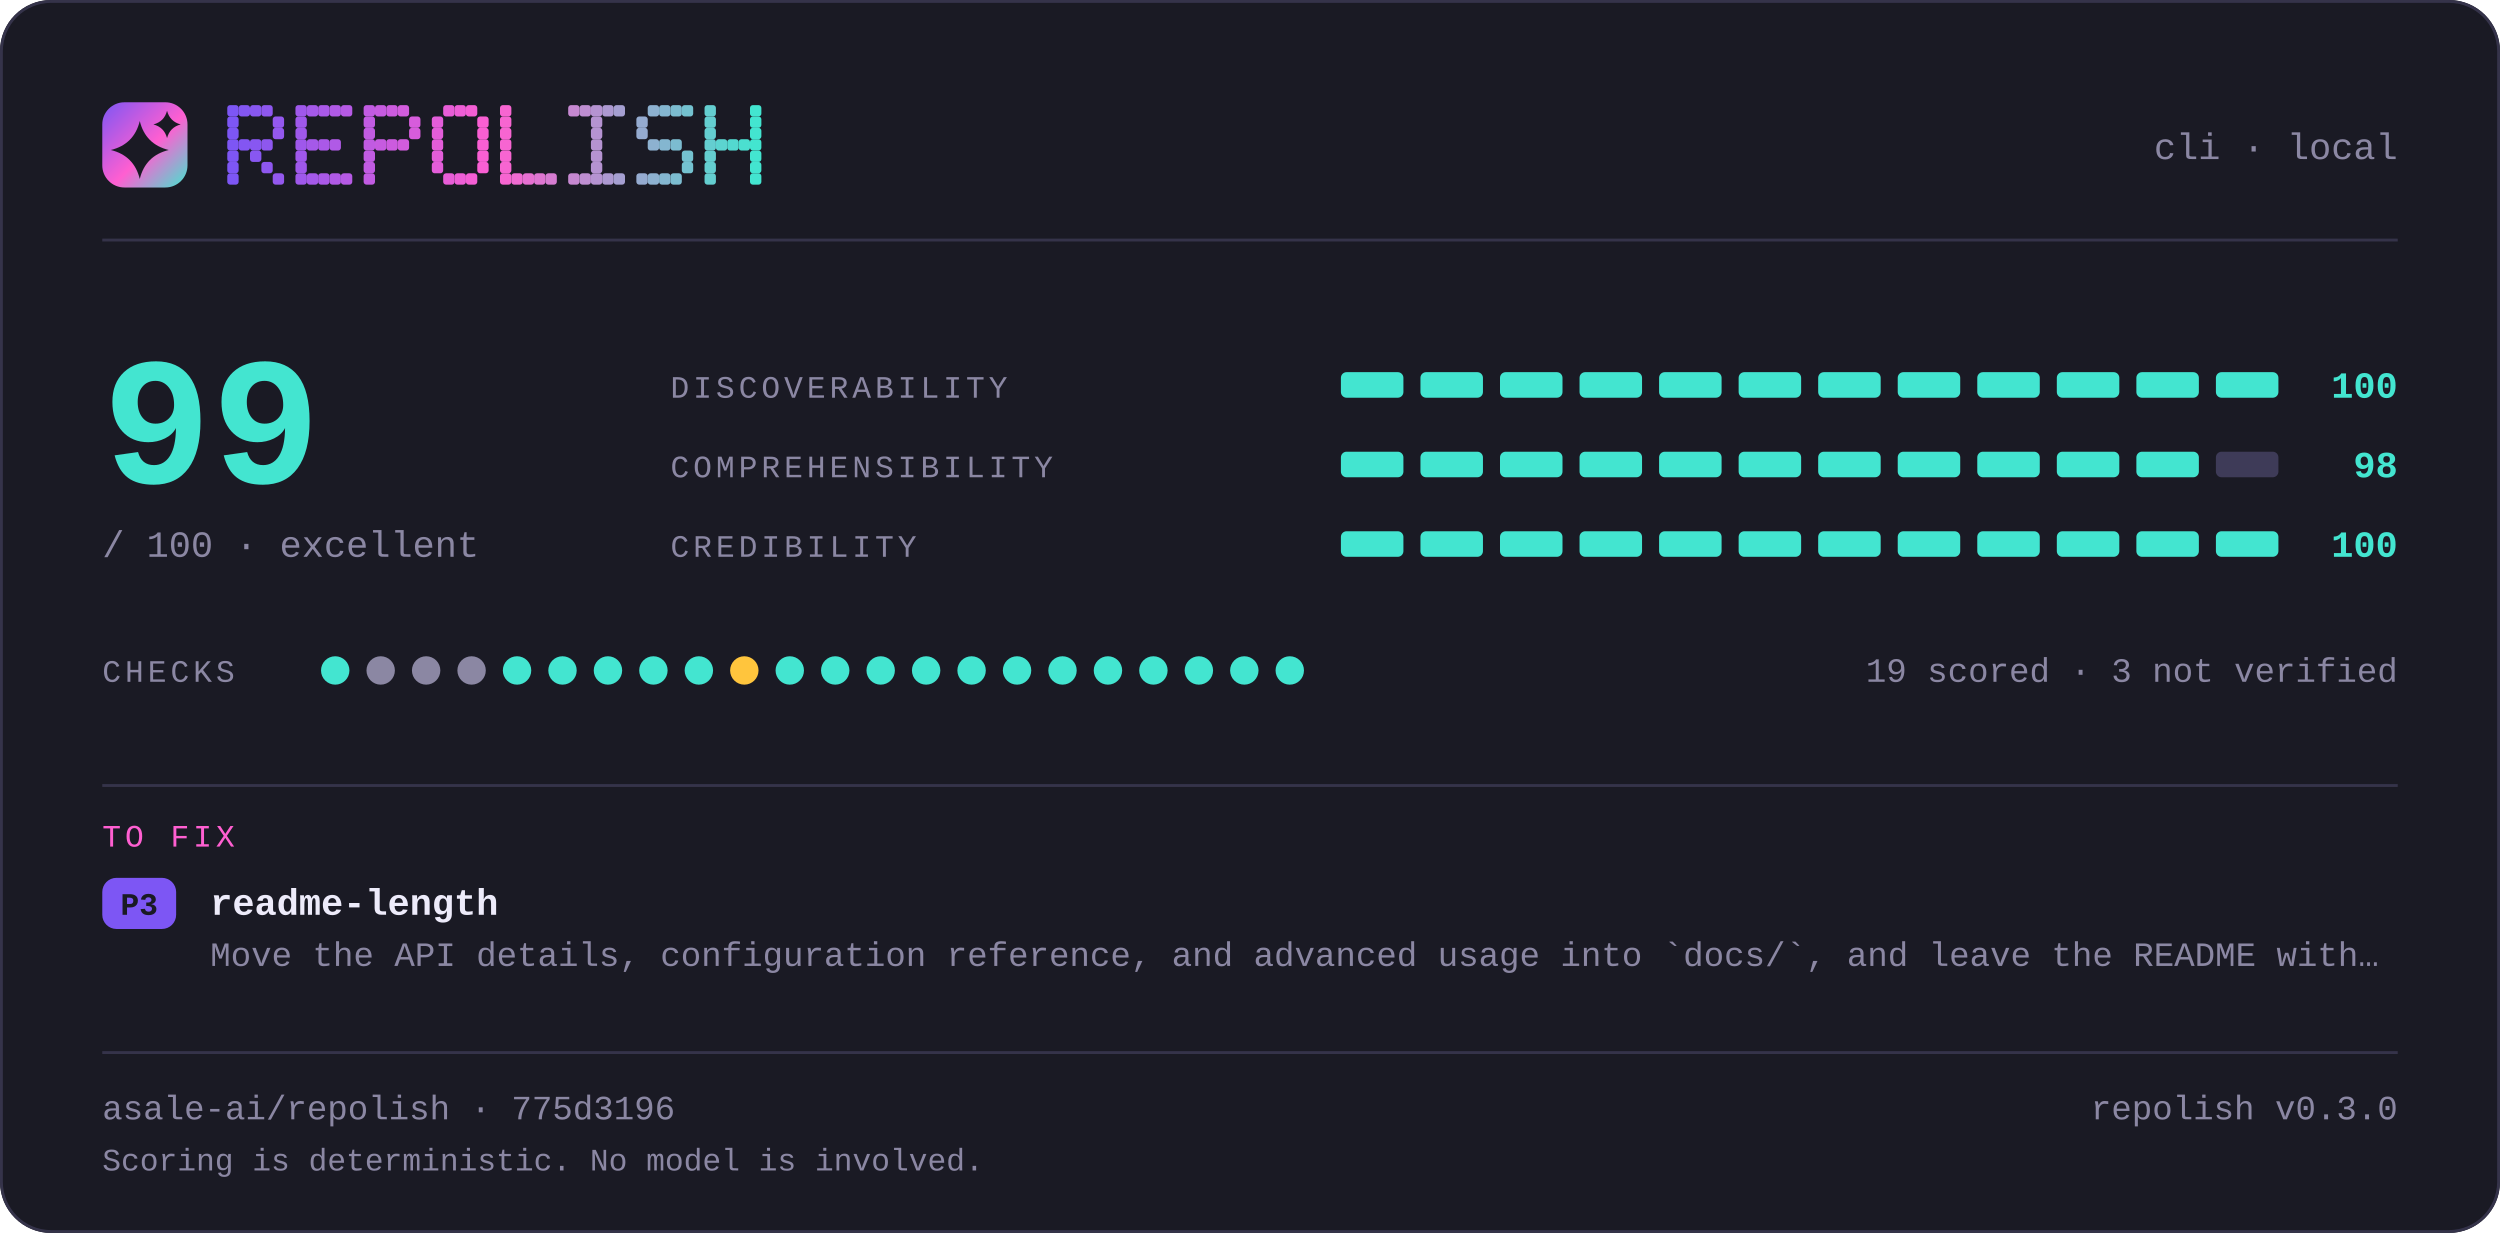
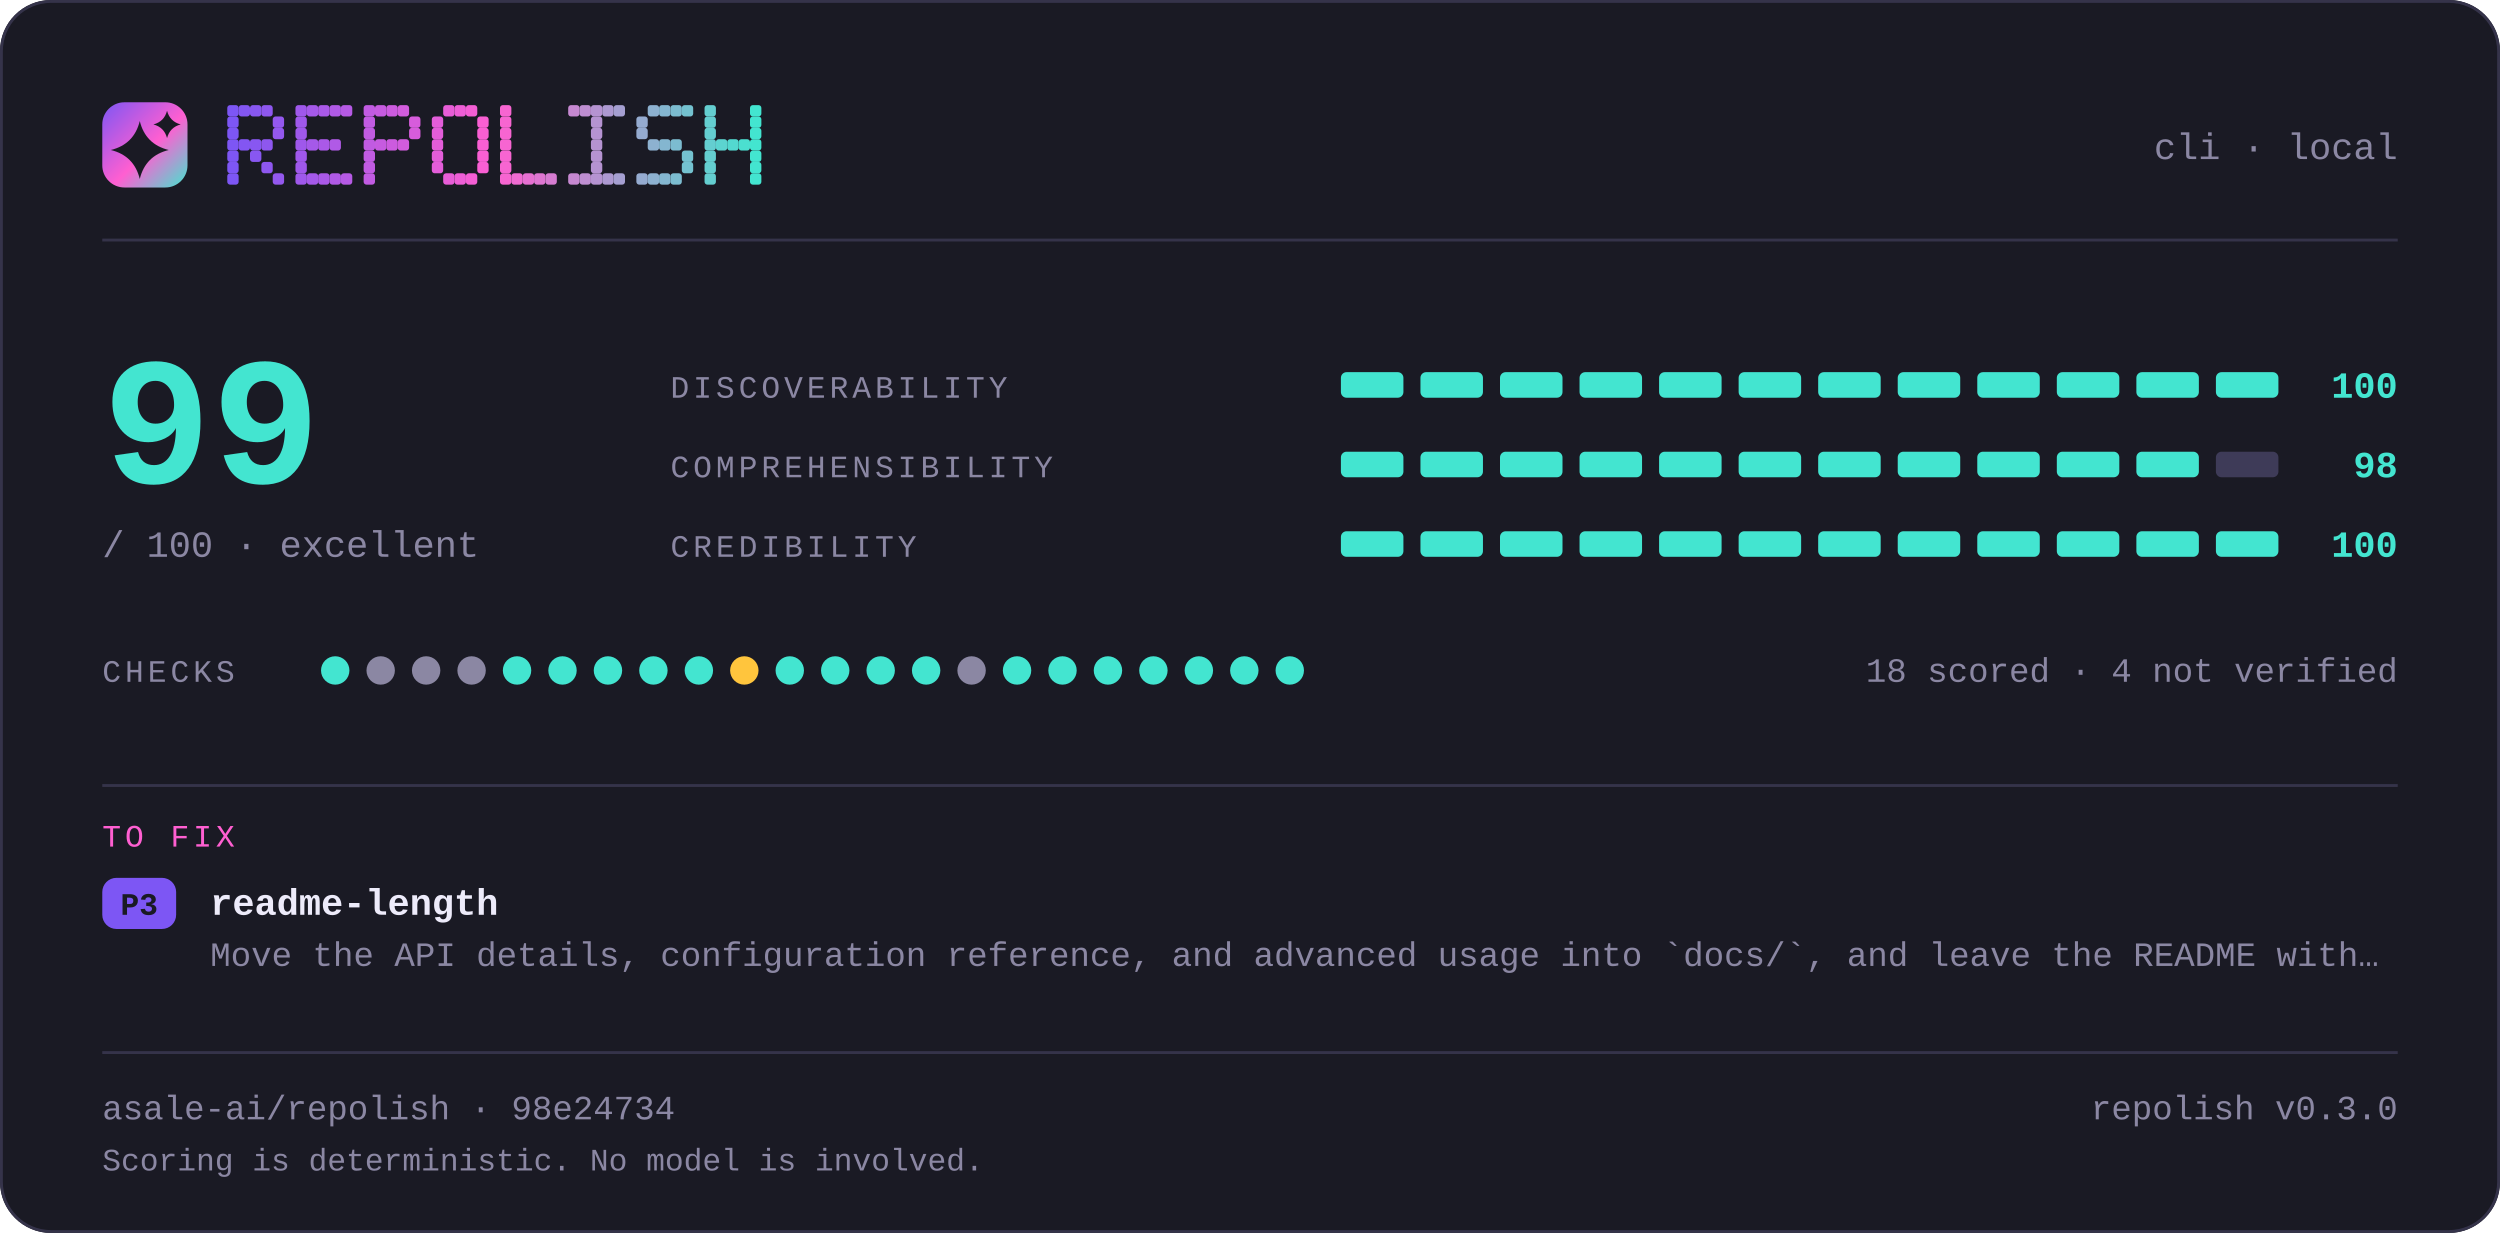
<svg xmlns="http://www.w3.org/2000/svg" width="880" height="434" viewBox="0 0 880 434" lang="en" role="img" aria-label="repolish report card — 99 out of 100">
  <defs>
    <linearGradient id="brand" x1="0" y1="0" x2="1" y2="1">
      <stop offset="0" stop-color="#7d56f4" />
      <stop offset="0.55" stop-color="#ff5fd1" />
      <stop offset="1" stop-color="#43e5d0" />
    </linearGradient>
  </defs>
  <style>
    .t { font-family: ui-monospace, SFMono-Regular, "SF Mono", Menlo, Consolas, "Liberation Mono", "Noto Sans Mono CJK SC", "Microsoft YaHei", monospace; }
  </style>
  <rect x="0" y="0" width="880" height="434" rx="18.0" fill="#1a1a24" />
  <rect x="0.5" y="0.5" width="879" height="433" rx="17.5" fill="none" stroke="#35334a" />
  <rect x="36" y="36" width="30" height="30" rx="7.8" fill="url(#brand)" />
  <path d="M49.2 42.6Q51.2 50.8 59.4 52.8Q51.2 54.8 49.2 63.0Q47.2 54.8 39.0 52.8Q47.2 50.8 49.2 42.6Z" fill="#1a1a24" />
  <path d="M58.8 39.0Q59.8 42.8 63.6 43.8Q59.8 44.8 58.8 48.6Q57.8 44.8 54.0 43.8Q57.8 42.8 58.8 39.0Z" fill="#1a1a24" />
  <g fill="#7d56f4">
    <rect x="80" y="37" width="4" height="4" rx="1" />
    <rect x="80" y="41" width="4" height="4" rx="1" />
    <rect x="80" y="45" width="4" height="4" rx="1" />
    <rect x="80" y="49" width="4" height="4" rx="1" />
    <rect x="80" y="53" width="4" height="4" rx="1" />
    <rect x="80" y="57" width="4" height="4" rx="1" />
    <rect x="80" y="61" width="4" height="4" rx="1" />
  </g>
  <g fill="#8356f2">
    <rect x="84" y="37" width="4" height="4" rx="1" />
    <rect x="84" y="49" width="4" height="4" rx="1" />
  </g>
  <g fill="#8857f1">
    <rect x="88" y="37" width="4" height="4" rx="1" />
    <rect x="88" y="49" width="4" height="4" rx="1" />
    <rect x="88" y="53" width="4" height="4" rx="1" />
  </g>
  <g fill="#8e57ef">
    <rect x="92" y="37" width="4" height="4" rx="1" />
    <rect x="92" y="49" width="4" height="4" rx="1" />
    <rect x="92" y="57" width="4" height="4" rx="1" />
  </g>
  <g fill="#9458ee">
    <rect x="96" y="41" width="4" height="4" rx="1" />
    <rect x="96" y="45" width="4" height="4" rx="1" />
    <rect x="96" y="61" width="4" height="4" rx="1" />
  </g>
  <g fill="#9f58eb">
    <rect x="104" y="37" width="4" height="4" rx="1" />
    <rect x="104" y="41" width="4" height="4" rx="1" />
    <rect x="104" y="45" width="4" height="4" rx="1" />
    <rect x="104" y="49" width="4" height="4" rx="1" />
    <rect x="104" y="53" width="4" height="4" rx="1" />
    <rect x="104" y="57" width="4" height="4" rx="1" />
    <rect x="104" y="61" width="4" height="4" rx="1" />
  </g>
  <g fill="#a559e9">
    <rect x="108" y="37" width="4" height="4" rx="1" />
    <rect x="108" y="49" width="4" height="4" rx="1" />
    <rect x="108" y="61" width="4" height="4" rx="1" />
  </g>
  <g fill="#aa59e8">
    <rect x="112" y="37" width="4" height="4" rx="1" />
    <rect x="112" y="49" width="4" height="4" rx="1" />
    <rect x="112" y="61" width="4" height="4" rx="1" />
  </g>
  <g fill="#b05ae6">
    <rect x="116" y="37" width="4" height="4" rx="1" />
    <rect x="116" y="49" width="4" height="4" rx="1" />
    <rect x="116" y="61" width="4" height="4" rx="1" />
  </g>
  <g fill="#b65ae5">
    <rect x="120" y="37" width="4" height="4" rx="1" />
    <rect x="120" y="61" width="4" height="4" rx="1" />
  </g>
  <g fill="#c15be2">
    <rect x="128" y="37" width="4" height="4" rx="1" />
    <rect x="128" y="41" width="4" height="4" rx="1" />
    <rect x="128" y="45" width="4" height="4" rx="1" />
    <rect x="128" y="49" width="4" height="4" rx="1" />
    <rect x="128" y="53" width="4" height="4" rx="1" />
    <rect x="128" y="57" width="4" height="4" rx="1" />
    <rect x="128" y="61" width="4" height="4" rx="1" />
  </g>
  <g fill="#c65be0">
    <rect x="132" y="37" width="4" height="4" rx="1" />
    <rect x="132" y="49" width="4" height="4" rx="1" />
  </g>
  <g fill="#cc5bdf">
    <rect x="136" y="37" width="4" height="4" rx="1" />
    <rect x="136" y="49" width="4" height="4" rx="1" />
  </g>
  <g fill="#d25cdd">
    <rect x="140" y="37" width="4" height="4" rx="1" />
    <rect x="140" y="49" width="4" height="4" rx="1" />
  </g>
  <g fill="#d75cdc">
    <rect x="144" y="41" width="4" height="4" rx="1" />
    <rect x="144" y="45" width="4" height="4" rx="1" />
  </g>
  <g fill="#e35dd9">
    <rect x="152" y="41" width="4" height="4" rx="1" />
    <rect x="152" y="45" width="4" height="4" rx="1" />
    <rect x="152" y="49" width="4" height="4" rx="1" />
    <rect x="152" y="53" width="4" height="4" rx="1" />
    <rect x="152" y="57" width="4" height="4" rx="1" />
  </g>
  <g fill="#e85dd7">
    <rect x="156" y="37" width="4" height="4" rx="1" />
    <rect x="156" y="61" width="4" height="4" rx="1" />
  </g>
  <g fill="#ee5ed6">
    <rect x="160" y="37" width="4" height="4" rx="1" />
    <rect x="160" y="61" width="4" height="4" rx="1" />
  </g>
  <g fill="#f45ed4">
    <rect x="164" y="37" width="4" height="4" rx="1" />
    <rect x="164" y="61" width="4" height="4" rx="1" />
  </g>
  <g fill="#f95fd3">
    <rect x="168" y="41" width="4" height="4" rx="1" />
    <rect x="168" y="45" width="4" height="4" rx="1" />
    <rect x="168" y="49" width="4" height="4" rx="1" />
    <rect x="168" y="53" width="4" height="4" rx="1" />
    <rect x="168" y="57" width="4" height="4" rx="1" />
  </g>
  <g fill="#f765d1">
    <rect x="176" y="37" width="4" height="4" rx="1" />
    <rect x="176" y="41" width="4" height="4" rx="1" />
    <rect x="176" y="45" width="4" height="4" rx="1" />
    <rect x="176" y="49" width="4" height="4" rx="1" />
    <rect x="176" y="53" width="4" height="4" rx="1" />
    <rect x="176" y="57" width="4" height="4" rx="1" />
    <rect x="176" y="61" width="4" height="4" rx="1" />
  </g>
  <g fill="#ef6bd1">
    <rect x="180" y="61" width="4" height="4" rx="1" />
  </g>
  <g fill="#e670d1">
    <rect x="184" y="61" width="4" height="4" rx="1" />
  </g>
  <g fill="#de76d1">
    <rect x="188" y="61" width="4" height="4" rx="1" />
  </g>
  <g fill="#d67cd1">
    <rect x="192" y="61" width="4" height="4" rx="1" />
  </g>
  <g fill="#c688d1">
    <rect x="200" y="37" width="4" height="4" rx="1" />
    <rect x="200" y="61" width="4" height="4" rx="1" />
  </g>
  <g fill="#be8ed1">
    <rect x="204" y="37" width="4" height="4" rx="1" />
    <rect x="204" y="61" width="4" height="4" rx="1" />
  </g>
  <g fill="#b593d1">
    <rect x="208" y="37" width="4" height="4" rx="1" />
    <rect x="208" y="41" width="4" height="4" rx="1" />
    <rect x="208" y="45" width="4" height="4" rx="1" />
    <rect x="208" y="49" width="4" height="4" rx="1" />
    <rect x="208" y="53" width="4" height="4" rx="1" />
    <rect x="208" y="57" width="4" height="4" rx="1" />
    <rect x="208" y="61" width="4" height="4" rx="1" />
  </g>
  <g fill="#ad99d1">
    <rect x="212" y="37" width="4" height="4" rx="1" />
    <rect x="212" y="61" width="4" height="4" rx="1" />
  </g>
  <g fill="#a59fd1">
    <rect x="216" y="37" width="4" height="4" rx="1" />
    <rect x="216" y="61" width="4" height="4" rx="1" />
  </g>
  <g fill="#95abd0">
    <rect x="224" y="41" width="4" height="4" rx="1" />
    <rect x="224" y="45" width="4" height="4" rx="1" />
    <rect x="224" y="61" width="4" height="4" rx="1" />
  </g>
  <g fill="#8db1d0">
    <rect x="228" y="37" width="4" height="4" rx="1" />
    <rect x="228" y="49" width="4" height="4" rx="1" />
    <rect x="228" y="61" width="4" height="4" rx="1" />
  </g>
  <g fill="#84b6d0">
    <rect x="232" y="37" width="4" height="4" rx="1" />
    <rect x="232" y="49" width="4" height="4" rx="1" />
    <rect x="232" y="61" width="4" height="4" rx="1" />
  </g>
  <g fill="#7cbcd0">
    <rect x="236" y="37" width="4" height="4" rx="1" />
    <rect x="236" y="49" width="4" height="4" rx="1" />
    <rect x="236" y="61" width="4" height="4" rx="1" />
  </g>
  <g fill="#74c2d0">
    <rect x="240" y="37" width="4" height="4" rx="1" />
    <rect x="240" y="53" width="4" height="4" rx="1" />
    <rect x="240" y="57" width="4" height="4" rx="1" />
  </g>
  <g fill="#64ced0">
    <rect x="248" y="37" width="4" height="4" rx="1" />
    <rect x="248" y="41" width="4" height="4" rx="1" />
    <rect x="248" y="45" width="4" height="4" rx="1" />
    <rect x="248" y="49" width="4" height="4" rx="1" />
    <rect x="248" y="53" width="4" height="4" rx="1" />
    <rect x="248" y="57" width="4" height="4" rx="1" />
    <rect x="248" y="61" width="4" height="4" rx="1" />
  </g>
  <g fill="#5cd4d0">
    <rect x="252" y="49" width="4" height="4" rx="1" />
  </g>
  <g fill="#53d9d0">
    <rect x="256" y="49" width="4" height="4" rx="1" />
  </g>
  <g fill="#4bdfd0">
    <rect x="260" y="49" width="4" height="4" rx="1" />
  </g>
  <g fill="#43e5d0">
    <rect x="264" y="37" width="4" height="4" rx="1" />
    <rect x="264" y="41" width="4" height="4" rx="1" />
    <rect x="264" y="45" width="4" height="4" rx="1" />
    <rect x="264" y="49" width="4" height="4" rx="1" />
    <rect x="264" y="53" width="4" height="4" rx="1" />
    <rect x="264" y="57" width="4" height="4" rx="1" />
    <rect x="264" y="61" width="4" height="4" rx="1" />
  </g>
  <text class="t" x="844" y="56" font-size="13" fill="#8b87a3" text-anchor="end">cli · local</text>
  <rect x="36" y="84" width="808" height="1" fill="#35334a" />
  <text class="t" x="36" y="170" font-size="64" fill="#43e5d0" text-anchor="start" font-weight="700">99</text>
  <text class="t" x="36" y="196" font-size="13" fill="#8b87a3" text-anchor="start">/ 100  ·  excellent</text>
  <text class="t" x="236" y="140" font-size="11" fill="#8b87a3" text-anchor="start" letter-spacing="1.4">DISCOVERABILITY</text>
  <rect x="472" y="131" width="22" height="9" rx="2.0" fill="#43e5d0" />
  <rect x="500" y="131" width="22" height="9" rx="2.0" fill="#43e5d0" />
  <rect x="528" y="131" width="22" height="9" rx="2.0" fill="#43e5d0" />
  <rect x="556" y="131" width="22" height="9" rx="2.0" fill="#43e5d0" />
  <rect x="584" y="131" width="22" height="9" rx="2.0" fill="#43e5d0" />
  <rect x="612" y="131" width="22" height="9" rx="2.0" fill="#43e5d0" />
  <rect x="640" y="131" width="22" height="9" rx="2.0" fill="#43e5d0" />
  <rect x="668" y="131" width="22" height="9" rx="2.0" fill="#43e5d0" />
  <rect x="696" y="131" width="22" height="9" rx="2.0" fill="#43e5d0" />
  <rect x="724" y="131" width="22" height="9" rx="2.0" fill="#43e5d0" />
  <rect x="752" y="131" width="22" height="9" rx="2.0" fill="#43e5d0" />
  <rect x="780" y="131" width="22" height="9" rx="2.0" fill="#43e5d0" />
  <text class="t" x="844" y="140" font-size="13" fill="#43e5d0" text-anchor="end" font-weight="700">100</text>
  <text class="t" x="236" y="168" font-size="11" fill="#8b87a3" text-anchor="start" letter-spacing="1.4">COMPREHENSIBILITY</text>
  <rect x="472" y="159" width="22" height="9" rx="2.0" fill="#43e5d0" />
  <rect x="500" y="159" width="22" height="9" rx="2.0" fill="#43e5d0" />
  <rect x="528" y="159" width="22" height="9" rx="2.0" fill="#43e5d0" />
  <rect x="556" y="159" width="22" height="9" rx="2.0" fill="#43e5d0" />
  <rect x="584" y="159" width="22" height="9" rx="2.0" fill="#43e5d0" />
  <rect x="612" y="159" width="22" height="9" rx="2.0" fill="#43e5d0" />
  <rect x="640" y="159" width="22" height="9" rx="2.0" fill="#43e5d0" />
  <rect x="668" y="159" width="22" height="9" rx="2.0" fill="#43e5d0" />
  <rect x="696" y="159" width="22" height="9" rx="2.0" fill="#43e5d0" />
  <rect x="724" y="159" width="22" height="9" rx="2.0" fill="#43e5d0" />
  <rect x="752" y="159" width="22" height="9" rx="2.0" fill="#43e5d0" />
  <rect x="780" y="159" width="22" height="9" rx="2.0" fill="#3e3b58" />
  <text class="t" x="844" y="168" font-size="13" fill="#43e5d0" text-anchor="end" font-weight="700">98</text>
  <text class="t" x="236" y="196" font-size="11" fill="#8b87a3" text-anchor="start" letter-spacing="1.4">CREDIBILITY</text>
  <rect x="472" y="187" width="22" height="9" rx="2.0" fill="#43e5d0" />
  <rect x="500" y="187" width="22" height="9" rx="2.0" fill="#43e5d0" />
  <rect x="528" y="187" width="22" height="9" rx="2.0" fill="#43e5d0" />
  <rect x="556" y="187" width="22" height="9" rx="2.0" fill="#43e5d0" />
  <rect x="584" y="187" width="22" height="9" rx="2.0" fill="#43e5d0" />
  <rect x="612" y="187" width="22" height="9" rx="2.0" fill="#43e5d0" />
  <rect x="640" y="187" width="22" height="9" rx="2.0" fill="#43e5d0" />
  <rect x="668" y="187" width="22" height="9" rx="2.0" fill="#43e5d0" />
  <rect x="696" y="187" width="22" height="9" rx="2.0" fill="#43e5d0" />
  <rect x="724" y="187" width="22" height="9" rx="2.0" fill="#43e5d0" />
  <rect x="752" y="187" width="22" height="9" rx="2.0" fill="#43e5d0" />
  <rect x="780" y="187" width="22" height="9" rx="2.0" fill="#43e5d0" />
  <text class="t" x="844" y="196" font-size="13" fill="#43e5d0" text-anchor="end" font-weight="700">100</text>
  <text class="t" x="36" y="240" font-size="11" fill="#8b87a3" text-anchor="start" letter-spacing="1.4">CHECKS</text>
  <circle cx="118" cy="236" r="5" fill="#43e5d0" />
  <circle cx="134" cy="236" r="5" fill="#8b87a3" />
  <circle cx="150" cy="236" r="5" fill="#8b87a3" />
  <circle cx="166" cy="236" r="5" fill="#8b87a3" />
  <circle cx="182" cy="236" r="5" fill="#43e5d0" />
  <circle cx="198" cy="236" r="5" fill="#43e5d0" />
  <circle cx="214" cy="236" r="5" fill="#43e5d0" />
  <circle cx="230" cy="236" r="5" fill="#43e5d0" />
  <circle cx="246" cy="236" r="5" fill="#43e5d0" />
  <circle cx="262" cy="236" r="5" fill="#ffc53d" />
  <circle cx="278" cy="236" r="5" fill="#43e5d0" />
  <circle cx="294" cy="236" r="5" fill="#43e5d0" />
  <circle cx="310" cy="236" r="5" fill="#43e5d0" />
  <circle cx="326" cy="236" r="5" fill="#43e5d0" />
-   <circle cx="342" cy="236" r="5" fill="#43e5d0" />
+   <circle cx="342" cy="236" r="5" fill="#8b87a3" />
  <circle cx="358" cy="236" r="5" fill="#43e5d0" />
  <circle cx="374" cy="236" r="5" fill="#43e5d0" />
  <circle cx="390" cy="236" r="5" fill="#43e5d0" />
  <circle cx="406" cy="236" r="5" fill="#43e5d0" />
  <circle cx="422" cy="236" r="5" fill="#43e5d0" />
  <circle cx="438" cy="236" r="5" fill="#43e5d0" />
  <circle cx="454" cy="236" r="5" fill="#43e5d0" />
-   <text class="t" x="844" y="240" font-size="12" fill="#8b87a3" text-anchor="end">19 scored · 3 not verified</text>
+   <text class="t" x="844" y="240" font-size="12" fill="#8b87a3" text-anchor="end">18 scored · 4 not verified</text>
  <rect x="36" y="276" width="808" height="1" fill="#35334a" />
  <text class="t" x="36" y="298" font-size="11" fill="#ff5fd1" text-anchor="start" letter-spacing="1.4">TO FIX</text>
  <rect x="36" y="309" width="26" height="18" rx="5.0" fill="#7d56f4" />
  <text class="t" x="49" y="322" font-size="11" fill="#1a1a24" text-anchor="middle" font-weight="700">P3</text>
  <text class="t" x="74" y="322" font-size="13" fill="#edebfa" text-anchor="start" font-weight="700">readme-length</text>
  <text class="t" x="74" y="340" font-size="12" fill="#8b87a3" text-anchor="start">Move the API details, configuration reference, and advanced usage into `docs/`, and leave the README with…</text>
  <rect x="36" y="370" width="808" height="1" fill="#35334a" />
-   <text class="t" x="36" y="394" font-size="12" fill="#8b87a3" text-anchor="start">asale-ai/repolish · 775d3196</text>
+   <text class="t" x="36" y="394" font-size="12" fill="#8b87a3" text-anchor="start">asale-ai/repolish · 98e24734</text>
  <text class="t" x="844" y="394" font-size="12" fill="#8b87a3" text-anchor="end">repolish v0.3.0</text>
  <text class="t" x="36" y="412" font-size="11" fill="#8b87a3" text-anchor="start">Scoring is deterministic. No model is involved.</text>
</svg>
